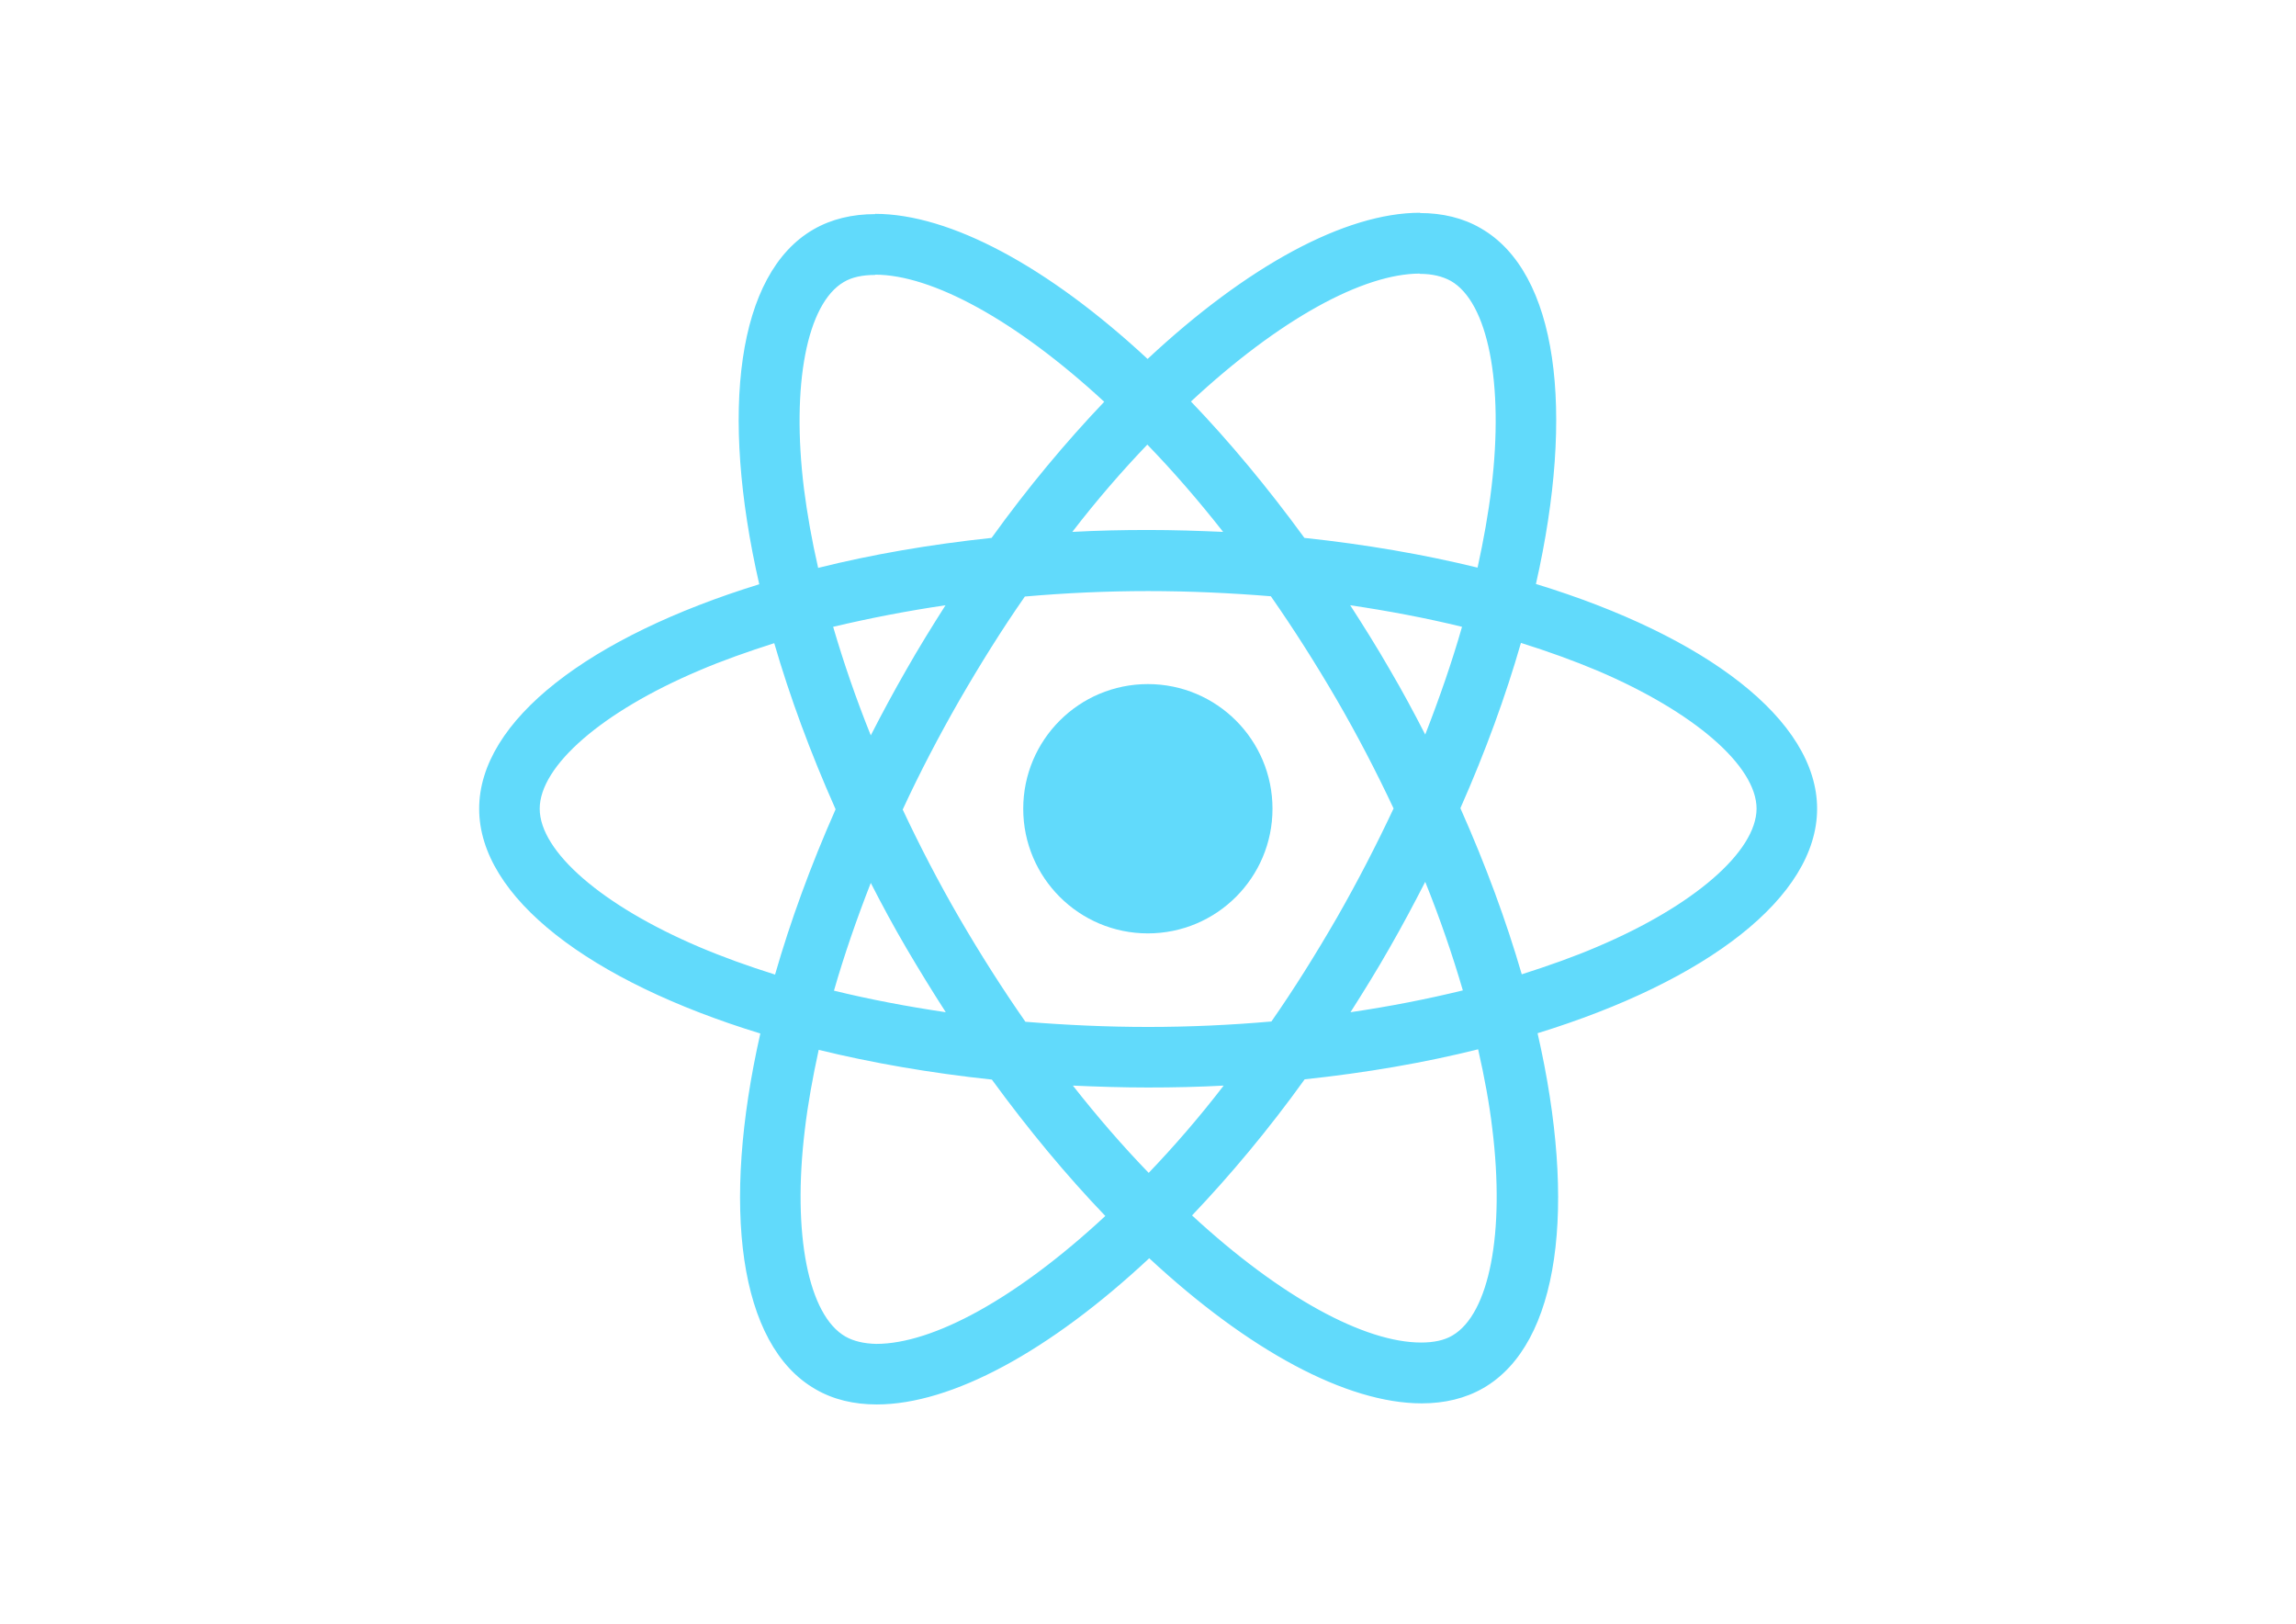
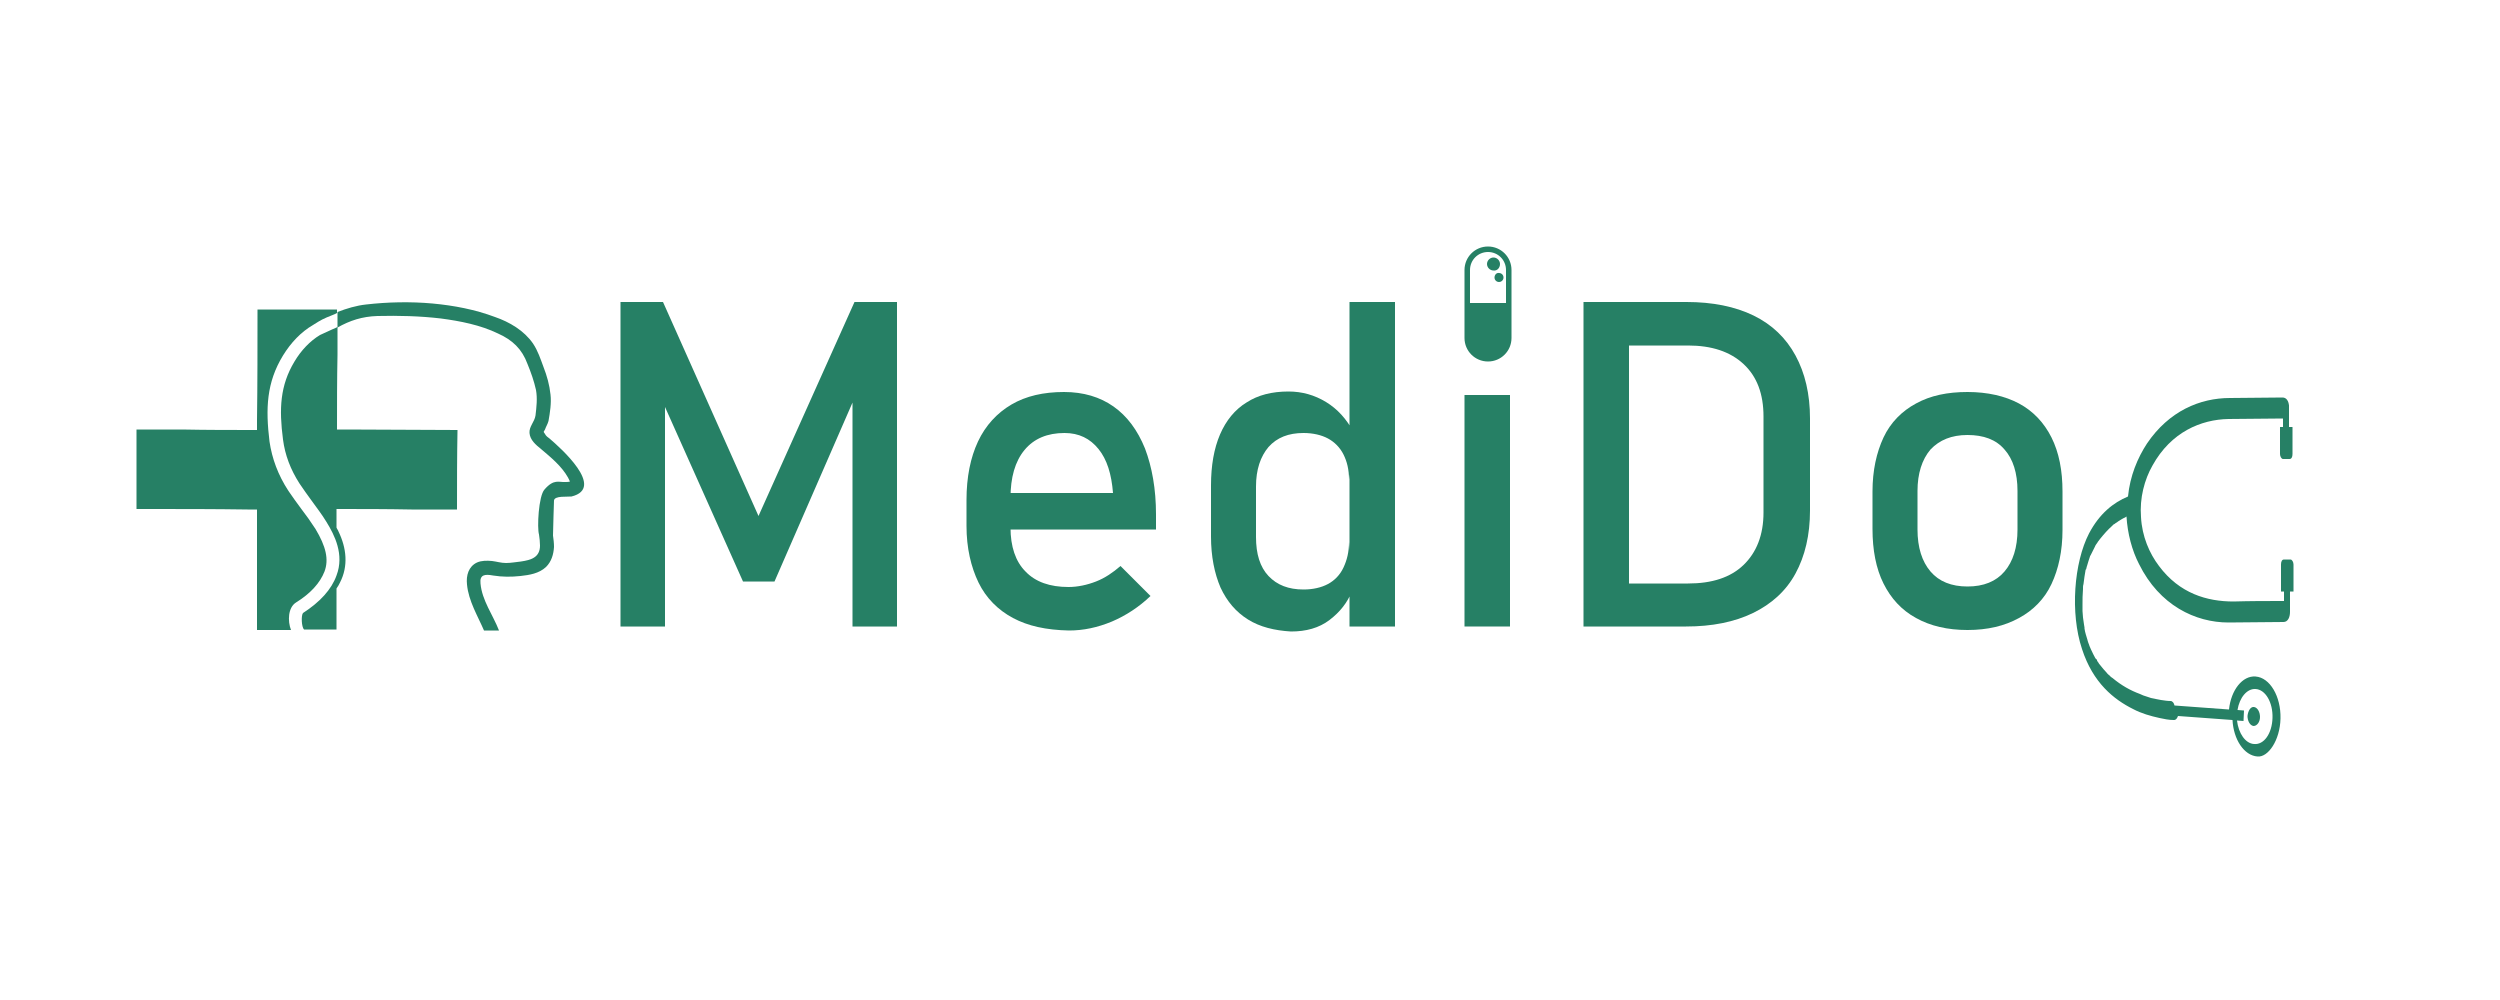
- <svg xmlns="http://www.w3.org/2000/svg" viewBox="0 0 841.9 595.3">
-   <g fill="#61DAFB">
-     <path d="M666.3 296.5c0-32.5-40.7-63.3-103.1-82.4 14.4-63.6 8-114.2-20.2-130.4-6.5-3.8-14.1-5.6-22.4-5.6v22.3c4.6 0 8.3.9 11.4 2.6 13.6 7.8 19.5 37.5 14.9 75.7-1.1 9.4-2.9 19.3-5.1 29.4-19.6-4.8-41-8.5-63.5-10.9-13.5-18.5-27.5-35.3-41.6-50 32.6-30.3 63.2-46.9 84-46.9V78c-27.5 0-63.5 19.6-99.9 53.6-36.4-33.8-72.4-53.2-99.9-53.2v22.3c20.7 0 51.4 16.5 84 46.6-14 14.7-28 31.4-41.3 49.9-22.6 2.4-44 6.1-63.6 11-2.3-10-4-19.7-5.2-29-4.7-38.2 1.1-67.9 14.6-75.8 3-1.8 6.9-2.6 11.5-2.6V78.5c-8.4 0-16 1.8-22.6 5.6-28.1 16.2-34.4 66.7-19.9 130.1-62.2 19.2-102.7 49.9-102.7 82.3 0 32.5 40.7 63.3 103.1 82.4-14.4 63.6-8 114.2 20.2 130.4 6.5 3.8 14.1 5.6 22.5 5.6 27.5 0 63.5-19.6 99.9-53.6 36.4 33.8 72.4 53.2 99.9 53.2 8.4 0 16-1.8 22.6-5.6 28.1-16.2 34.4-66.7 19.9-130.1 62-19.1 102.5-49.9 102.5-82.3zm-130.2-66.7c-3.7 12.9-8.3 26.2-13.5 39.5-4.1-8-8.4-16-13.1-24-4.6-8-9.5-15.8-14.4-23.4 14.2 2.1 27.9 4.7 41 7.9zm-45.8 106.5c-7.8 13.5-15.8 26.3-24.1 38.2-14.9 1.3-30 2-45.2 2-15.1 0-30.2-.7-45-1.9-8.3-11.9-16.4-24.6-24.2-38-7.6-13.1-14.5-26.4-20.8-39.8 6.2-13.4 13.2-26.8 20.7-39.9 7.8-13.5 15.8-26.3 24.1-38.2 14.9-1.3 30-2 45.2-2 15.1 0 30.2.7 45 1.9 8.3 11.9 16.4 24.6 24.2 38 7.6 13.1 14.5 26.4 20.8 39.8-6.3 13.4-13.2 26.8-20.7 39.9zm32.3-13c5.4 13.4 10 26.8 13.8 39.8-13.1 3.2-26.9 5.9-41.2 8 4.9-7.7 9.8-15.6 14.4-23.7 4.6-8 8.9-16.1 13-24.1zM421.2 430c-9.3-9.6-18.6-20.3-27.8-32 9 .4 18.2.7 27.5.7 9.4 0 18.7-.2 27.8-.7-9 11.7-18.3 22.4-27.5 32zm-74.4-58.9c-14.2-2.1-27.9-4.7-41-7.9 3.7-12.9 8.3-26.2 13.5-39.5 4.1 8 8.4 16 13.1 24 4.7 8 9.5 15.8 14.4 23.4zM420.7 163c9.3 9.6 18.6 20.3 27.8 32-9-.4-18.2-.7-27.5-.7-9.4 0-18.7.2-27.8.7 9-11.7 18.3-22.4 27.5-32zm-74 58.9c-4.9 7.7-9.8 15.6-14.4 23.7-4.6 8-8.9 16-13 24-5.4-13.4-10-26.8-13.8-39.8 13.1-3.1 26.9-5.8 41.2-7.9zm-90.5 125.2c-35.4-15.1-58.3-34.9-58.3-50.6 0-15.7 22.9-35.6 58.3-50.6 8.6-3.7 18-7 27.7-10.1 5.7 19.6 13.2 40 22.5 60.9-9.2 20.8-16.6 41.1-22.2 60.6-9.9-3.1-19.3-6.5-28-10.2zM310 490c-13.6-7.8-19.5-37.5-14.9-75.7 1.1-9.4 2.9-19.3 5.1-29.4 19.6 4.8 41 8.5 63.5 10.9 13.5 18.5 27.5 35.3 41.6 50-32.6 30.3-63.2 46.9-84 46.9-4.5-.1-8.3-1-11.3-2.7zm237.2-76.2c4.7 38.2-1.1 67.9-14.6 75.8-3 1.8-6.9 2.6-11.5 2.6-20.7 0-51.4-16.5-84-46.6 14-14.7 28-31.4 41.3-49.9 22.6-2.4 44-6.1 63.6-11 2.3 10.1 4.1 19.8 5.2 29.1zm38.5-66.7c-8.6 3.7-18 7-27.7 10.1-5.7-19.6-13.2-40-22.5-60.9 9.2-20.8 16.6-41.1 22.2-60.6 9.9 3.1 19.3 6.5 28.1 10.2 35.4 15.1 58.3 34.9 58.3 50.6-.1 15.7-23 35.6-58.4 50.6zM320.8 78.4z" />
-     <circle cx="420.9" cy="296.5" r="45.7" />
-     <path d="M520.5 78.1z" />
+ <svg xmlns="http://www.w3.org/2000/svg" version="1.1" id="Layer_1" x="0px" y="0px" viewBox="0 0 500 200" style="enable-background:new 0 0 500 200;" xml:space="preserve">
+   <style type="text/css">
+ 	.st0{fill:#268065;}
+ </style>
+   <g>
+     <path class="st0" d="M170.9,60.4h8.5v64.9h-8.9V76.7l0.4,2.9l-16,36.7h-6.3l-16-35.8l0.4-3.8v48.6h-8.9V60.4h8.5l19.1,42.8   L170.9,60.4z" />
+     <path class="st0" d="M202.6,123.6c-3-1.6-5.4-4-6.9-7.1s-2.4-6.9-2.4-11.3V100c0-4.6,0.8-8.5,2.3-11.7s3.8-5.7,6.7-7.4   c2.9-1.7,6.4-2.5,10.5-2.5c3.9,0,7.2,1,9.9,2.9s4.8,4.7,6.3,8.4c1.4,3.7,2.2,8.1,2.2,13.2v3h-31.2v-7.3h22.6   c-0.3-3.8-1.2-6.7-2.9-8.8s-3.9-3.2-6.8-3.2c-3.4,0-6.1,1.1-8,3.4s-2.8,5.5-2.8,9.6v5.9c0,3.8,1,6.8,3,8.8c2,2.1,4.9,3.1,8.6,3.1   c1.8,0,3.7-0.4,5.5-1.1c1.8-0.7,3.4-1.8,4.9-3.1l6,6c-2.3,2.2-4.9,3.9-7.7,5.1c-2.9,1.2-5.7,1.8-8.6,1.8   C209.2,126,205.6,125.2,202.6,123.6z" />
+     <path class="st0" d="M249.6,123.9c-2.4-1.5-4.2-3.6-5.5-6.4c-1.2-2.8-1.9-6.2-1.9-10.2V97.1c0-4,0.6-7.4,1.8-10.2s3-5,5.3-6.4   c2.3-1.5,5.1-2.2,8.4-2.2c2.7,0,5.2,0.7,7.5,2.1s4.1,3.4,5.5,6l-0.9,9.5c0-2-0.4-3.6-1.1-5c-0.7-1.4-1.8-2.5-3.1-3.2   s-3-1.1-4.9-1.1c-3,0-5.3,0.9-7,2.8c-1.6,1.9-2.5,4.5-2.5,7.9v10.1c0,3.4,0.8,6,2.5,7.8s4,2.7,7,2.7c1.9,0,3.6-0.4,4.9-1.1   s2.4-1.8,3.1-3.3s1.1-3.1,1.1-5.1l0.6,9.8c-0.9,2.3-2.4,4.2-4.5,5.8s-4.7,2.3-7.7,2.3C254.9,126.1,252,125.4,249.6,123.9z    M269.9,60.4h9.1v64.9h-9.1V60.4z" />
+     <path class="st0" d="M316.7,60.4h9.1v64.9h-9.1V60.4z M322.9,116.7h14.7c4.8,0,8.5-1.2,11.1-3.7c2.6-2.5,4-6,4-10.5V83.3   c0-4.5-1.3-8-4-10.5s-6.4-3.7-11.1-3.7h-14.7v-8.7h14.4c5.2,0,9.7,0.9,13.4,2.7c3.7,1.8,6.5,4.5,8.4,8c1.9,3.5,2.9,7.7,2.9,12.6   v18.4c0,4.9-1,9.1-2.9,12.6c-1.9,3.5-4.8,6.1-8.5,7.9c-3.7,1.8-8.2,2.7-13.4,2.7h-14.4L322.9,116.7L322.9,116.7z" />
+     <path class="st0" d="M383.2,123.6c-2.9-1.6-5-3.9-6.5-6.9c-1.5-3-2.2-6.7-2.2-10.9v-7.5c0-4.2,0.8-7.8,2.2-10.8s3.7-5.3,6.5-6.8   c2.9-1.6,6.3-2.3,10.3-2.3s7.5,0.8,10.3,2.3s5,3.8,6.5,6.8c1.5,3,2.2,6.6,2.2,10.8v7.7c0,4.2-0.8,7.8-2.2,10.8s-3.7,5.3-6.5,6.8   c-2.9,1.6-6.3,2.4-10.3,2.4S386.1,125.2,383.2,123.6z M400.9,114.3c1.7-2,2.6-4.8,2.6-8.4v-7.7c0-3.6-0.9-6.4-2.6-8.3   c-1.7-2-4.2-2.9-7.4-2.9c-3.2,0-5.6,1-7.4,2.9c-1.7,2-2.6,4.8-2.6,8.3v7.7c0,3.6,0.9,6.4,2.6,8.4s4.2,3,7.4,3   C396.7,117.3,399.2,116.3,400.9,114.3z" />
+     <g>
+       <path class="st0" d="M456.1,143.7c0.1-4.4-2.1-8.2-5-8.4c-2.6-0.2-4.9,2.7-5.3,6.6l-10.9-0.8c-0.1-0.5-0.4-0.9-0.8-0.9    c-0.6,0-1.2-0.1-1.9-0.2c-0.7-0.1-1.4-0.3-2-0.4c-0.2-0.1-0.4-0.1-0.6-0.2c0,0,0,0,0,0c0,0,0,0,0,0c-0.1,0-0.2-0.1-0.3-0.1    c-0.4-0.1-0.9-0.3-1.3-0.5c-1.9-0.7-3.7-1.7-5.5-3.2c-0.1-0.1-0.2-0.1-0.3-0.2c0,0-0.1-0.1-0.2-0.2c-0.2-0.2-0.5-0.4-0.7-0.7    c-0.4-0.4-0.8-0.9-1.2-1.4c-0.2-0.2-0.4-0.5-0.5-0.7c-0.1-0.1-0.2-0.2-0.2-0.4c-0.1-0.1-0.1-0.2-0.2-0.2c0,0,0-0.1-0.1-0.1    c-0.3-0.6-0.6-1.1-0.9-1.8c-0.1-0.3-0.3-0.6-0.4-1c-0.1-0.2-0.1-0.3-0.2-0.5c0.2,0.4-0.1-0.2-0.1-0.4c-0.2-0.7-0.5-1.5-0.6-2.3    c0-0.1,0-0.2,0-0.2c0,0,0,0,0,0v0c0-0.2-0.1-0.4-0.1-0.6c-0.1-0.5-0.1-0.9-0.2-1.4c0-0.4-0.1-0.9-0.1-1.3c0,0,0-0.1,0-0.1    c0,0,0,0.1,0,0.1c0-0.1,0-0.1,0-0.2c0,0,0,0,0,0c0,0,0,0,0-0.1c0-0.3,0-0.6,0-0.9c0-1.1,0-2.1,0.1-3.2c0,0,0,0,0,0    c0-0.1,0-0.2,0-0.3c0-0.2,0-0.4,0.1-0.7c0.1-0.5,0.1-1,0.2-1.5c0.1-0.4,0.1-0.8,0.2-1.2c0,0,0,0,0,0c0,0,0,0,0,0    c0-0.1,0-0.2,0.1-0.2c0.1-0.2,0.1-0.5,0.2-0.7c0.1-0.3,0.2-0.7,0.3-1c0.1-0.2,0.1-0.4,0.2-0.6c0-0.1,0.2-0.6,0.2-0.5    c0.3-0.6,0.6-1.2,0.9-1.8c0.1-0.3,0.3-0.5,0.5-0.8c0-0.1,0.3-0.4,0.2-0.3c0.1-0.1,0.2-0.3,0.3-0.4c0.8-1,1.6-1.9,2.4-2.6    c0,0,0,0,0.1-0.1c0,0,0,0,0.1-0.1c0.1-0.1,0.2-0.2,0.3-0.2c0.2-0.2,0.5-0.3,0.7-0.5c0.5-0.3,0.9-0.6,1.4-0.8    c0.1-0.1,0.2-0.1,0.3-0.2c0.2,3.4,1.1,6.8,2.5,9.5c4.1,8.3,11.3,11.7,17.9,11.7c3.6,0,7.3-0.1,11-0.1c0.9,0,1.3-1,1.3-2    c0,0,0-0.1,0-0.1c0-1.3,0-2.7,0-4h0.7l0-5.4c0-0.5-0.3-1-0.6-1h-1.3c-0.4,0-0.6,0.4-0.6,1l0,5.4h0.6c0,0.6,0,1.2,0,1.9    c0,0,0,0-0.1,0c-3.3,0-6.7,0-10,0.1c-5.3,0-10.8-1.6-14.9-7.1c-1.9-2.5-3.4-5.9-3.6-9.8c-0.3-3.8,0.7-7.5,2.3-10.3    c3.7-6.7,9.7-9.2,15.2-9.3c3.6,0,7.2-0.1,10.8-0.1c0,0,0,0,0.1,0c0,0.6,0,1.1,0,1.7l-0.6,0l0,5.4c0,0.5,0.3,1,0.6,1l1.3,0    c0.4,0,0.6-0.4,0.6-1l0-5.4l-0.7,0c0-1.3,0-2.7,0-4c0-0.1,0-0.2,0-0.3c-0.1-0.9-0.5-1.6-1.3-1.6c-3.5,0-7,0.1-10.5,0.1    c-6,0-12.2,2.6-16.6,9.1c-1.9,2.9-3.4,6.5-3.8,10.6c-2.9,1.2-5.7,3.4-7.8,7.4c-3,5.8-3.8,15.9-1.4,23.1c2.2,6.8,6.4,10.1,10.2,12    c1.7,0.9,3.5,1.4,5.3,1.8c0.9,0.2,1.9,0.4,2.8,0.4c0,0,0.1,0,0.1,0c0.4,0,0.6-0.3,0.8-0.8l10.9,0.8c0.2,3.9,2.3,7.1,5,7.3    C453.6,151.5,456,148.1,456.1,143.7z M450.8,148.8c-1.7-0.1-3.1-2.1-3.4-4.7l1.3,0.1l0.1-2.1l-1.3-0.1c0.4-2.5,1.9-4.3,3.6-4.2    c2,0.1,3.5,2.7,3.4,5.8S452.8,149,450.8,148.8z" />
+       <path class="st0" d="M452,143.4c0-1-0.5-1.9-1.2-2c-0.7-0.1-1.2,0.8-1.3,1.8c0,1,0.5,1.9,1.2,2C451.4,145.2,452,144.4,452,143.4z" />
+     </g>
+     <g>
+       <path class="st0" d="M109.9,87.7c-0.3-0.2-0.7-0.5-0.9-0.9c-0.4-0.6-0.3-0.3,0-0.9c0.2-0.6,0.5-1,0.7-1.7c0.3-1.7,0.6-3.6,0.4-5.3    c-0.2-1.9-0.7-3.7-1.4-5.5c-0.6-1.6-1.1-3.2-2.1-4.7c-1.8-2.6-4.7-4.3-7.6-5.3c-4-1.5-8.2-2.3-12.5-2.7c-4.4-0.4-9-0.3-13.3,0.2    c-1.9,0.2-3.9,0.8-5.7,1.5l0,3c-0.6,0.3,0,0-1.1,0.5c-0.9,0.4-2,0.9-2.4,1.1c-2,1.2-3.8,3.1-5.1,5.3c-2.9,4.8-3.1,9.5-2.3,15.6    c0.4,3.1,1.5,6,3.3,8.8c0.8,1.2,1.6,2.3,2.4,3.4c1,1.4,2.1,2.8,3,4.3c1.6,2.6,3.6,6.5,2,10.7c-1,2.8-3.3,5.3-6.7,7.5    c-0.4,0.5-0.3,2.8,0.2,3.3l0,0c2.2,0,4.3,0,6.3,0h0.2c0-2.6,0-5.4,0-8.2c0.3-0.4,0.5-0.8,0.7-1.2c1.7-3.3,1.3-6.9-0.3-10.2    c-0.1-0.3-0.3-0.5-0.4-0.8c0-0.6,0-1.2,0-1.8c0-0.6,0-1.3,0-1.9c5,0,10,0,15,0.1c3,0,6.1,0,9.1,0c0-5.3,0-10.6,0.1-15.9    c-7.4,0-14.8-0.1-22.2-0.1c-0.6,0-1.3,0-1.9,0c0-5,0-10,0.1-15c0-1.8,0-3.6,0-5.4c2.5-1.4,4.9-2.2,8-2.3c4.2-0.1,8.5,0,12.7,0.5    c3.8,0.5,7.9,1.3,11.4,3c2.9,1.3,4.8,3.1,5.9,6.1c0.7,1.7,1.3,3.4,1.7,5.2c0.3,1.7,0.1,3.4-0.1,5.1c-0.2,1.3-1.3,2.2-1.2,3.5    c0.1,1.4,1.3,2.4,2.3,3.2c2,1.7,4.1,3.4,5.4,5.7c0.1,0.2,0.2,0.4,0.3,0.6c0,0,0,0.1,0.1,0.2c-0.3,0.1-0.6,0.1-0.9,0.1    c-1.3,0.1-2.3-0.7-4.2,1.5c-1.2,1.3-1.5,7.7-1.1,9l0,0c0.1,0.7,0.2,1.5,0.2,2.2c0,2.4-1.8,2.9-3.8,3.2c-1,0.1-2,0.3-3,0.3    c-1,0-1.9-0.3-2.8-0.4c-1-0.1-2.1-0.1-3,0.3c-1.7,0.8-2.2,2.6-2,4.4c0.3,3.3,2.2,6.4,3.4,9.2h3c-1.2-3.1-3.4-6-3.7-9.4    c-0.2-1.8,0.9-1.9,2.5-1.6c1.9,0.3,3.6,0.3,5.5,0.1c1.8-0.2,3.7-0.5,5.1-1.8c1.1-1.1,1.5-2.5,1.6-4c0-0.8-0.1-1.6-0.2-2.3    c0-1.1,0.2-6.8,0.2-7c0.1-1,2.7-0.7,3.5-0.8C121.2,97.6,112,89.5,109.9,87.7z M114.1,96.3C114.2,96.2,114.2,96.2,114.1,96.3    L114.1,96.3z" />
+       <path class="st0" d="M59.2,120.5c2.9-1.8,4.8-3.9,5.7-6.2c0.9-2.4,0.3-5-1.8-8.5c-0.9-1.4-1.9-2.8-2.9-4.1    c-0.8-1.1-1.7-2.3-2.5-3.5c-2.1-3.2-3.3-6.5-3.8-9.9c-0.8-6.6-0.6-11.8,2.7-17.2c1.6-2.6,3.6-4.7,6-6.1c0.5-0.3,1.5-1,2.7-1.5    c0.9-0.4,1.6-0.6,2.1-0.9c0-0.2,0-0.4,0-0.7c-5.3,0-10.6,0-15.9,0c0,7.4,0,14.8-0.1,22.2c0,0.6,0,1.3,0,1.9c-5,0-10,0-15-0.1    l-9.1,0l0,0c0,4.3,0,8.6,0,12.9l0,0v3h2.6c6.5,0,13,0,19.6,0.1c0.6,0,1.3,0,1.9,0c0,5,0,10,0,15l0,9.1l0,0c2.1,0,4.4,0,6.8,0    C57.5,124.2,57.6,121.5,59.2,120.5z" />
+     </g>
+     <g>
+       <rect x="292.9" y="79" class="st0" width="9.1" height="46.3" />
+       <g>
+         <path class="st0" d="M302.3,54c0-2.6-2.1-4.7-4.7-4.7c-2.6,0-4.7,2.1-4.7,4.7l0,13.6c0,2.6,2.1,4.7,4.7,4.7     c2.6,0,4.7-2.1,4.7-4.7L302.3,54z M294,60.6l0-6.6c0-2,1.6-3.6,3.6-3.6c2,0,3.6,1.6,3.6,3.6l0,6.6L294,60.6z" />
+         <path class="st0" d="M300,52.8c0-0.7-0.6-1.3-1.3-1.3c-0.7,0-1.3,0.6-1.3,1.3c0,0.7,0.6,1.3,1.3,1.3     C299.4,54.2,300,53.6,300,52.8z" />
+         <path class="st0" d="M298.9,55.5c0,0.5,0.4,0.9,0.9,0.9s0.9-0.4,0.9-0.9s-0.4-0.9-0.9-0.9C299.3,54.5,298.9,55,298.9,55.5z" />
+       </g>
+     </g>
  </g>
</svg>
